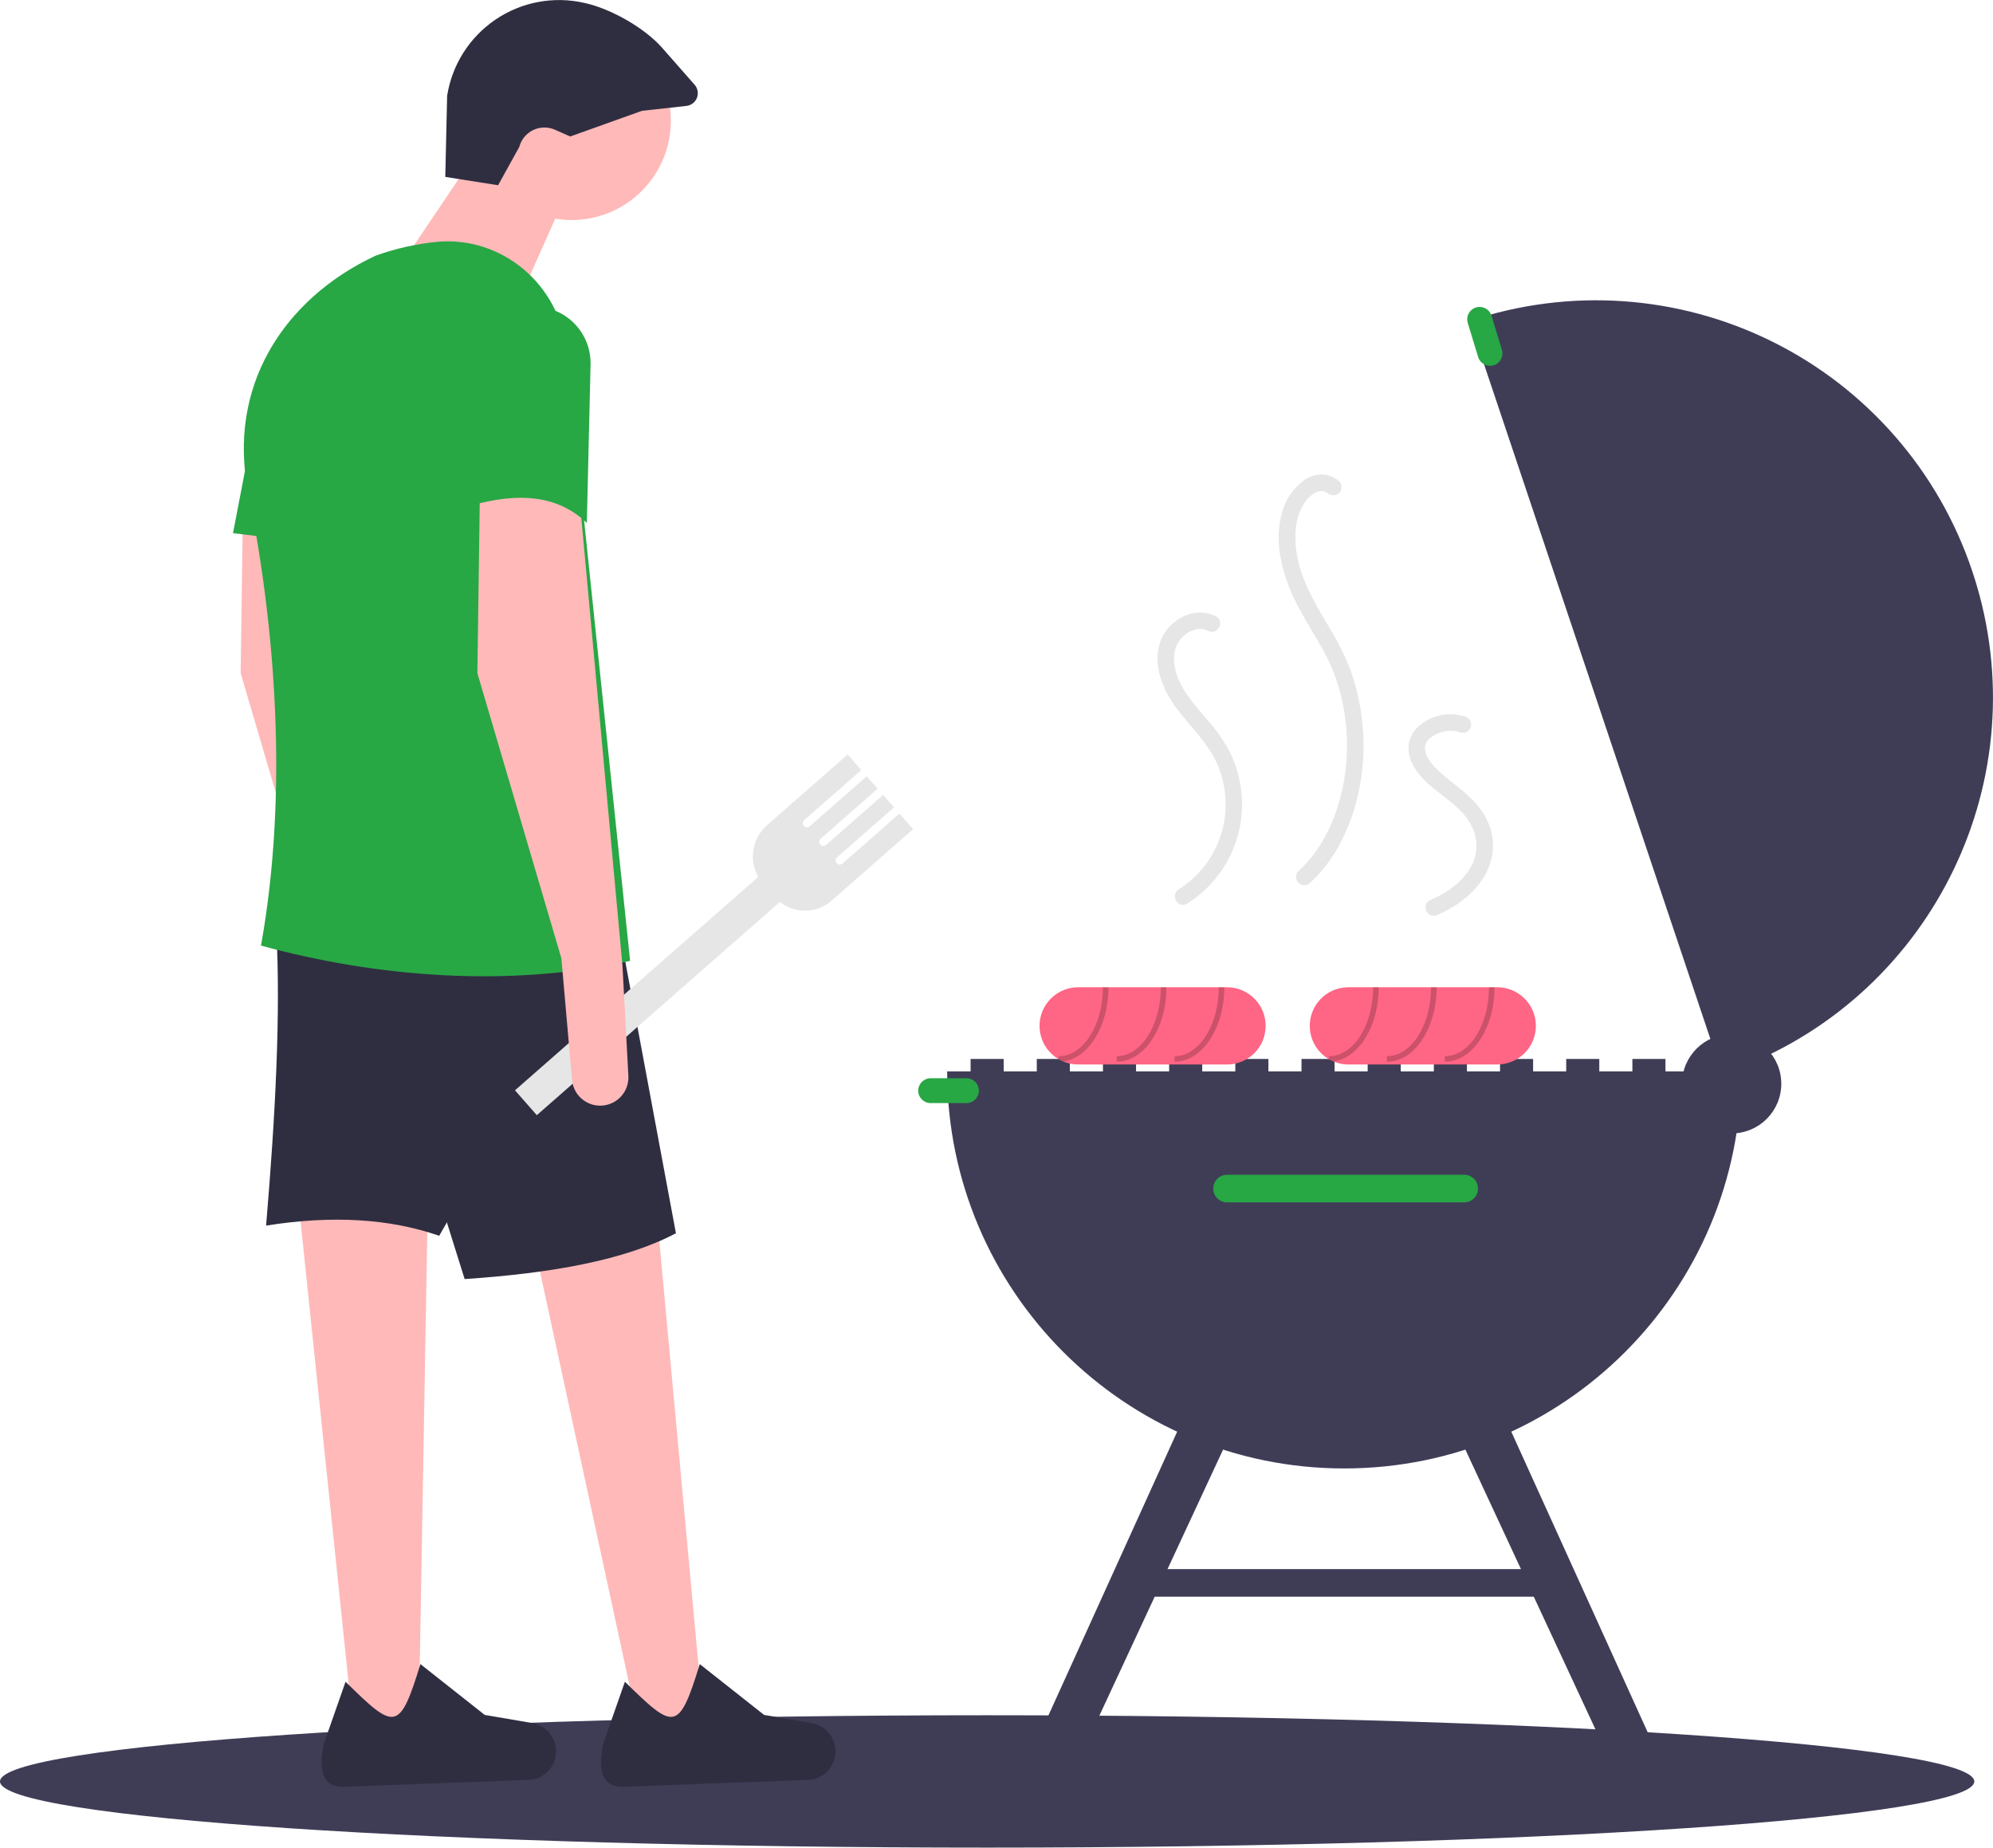
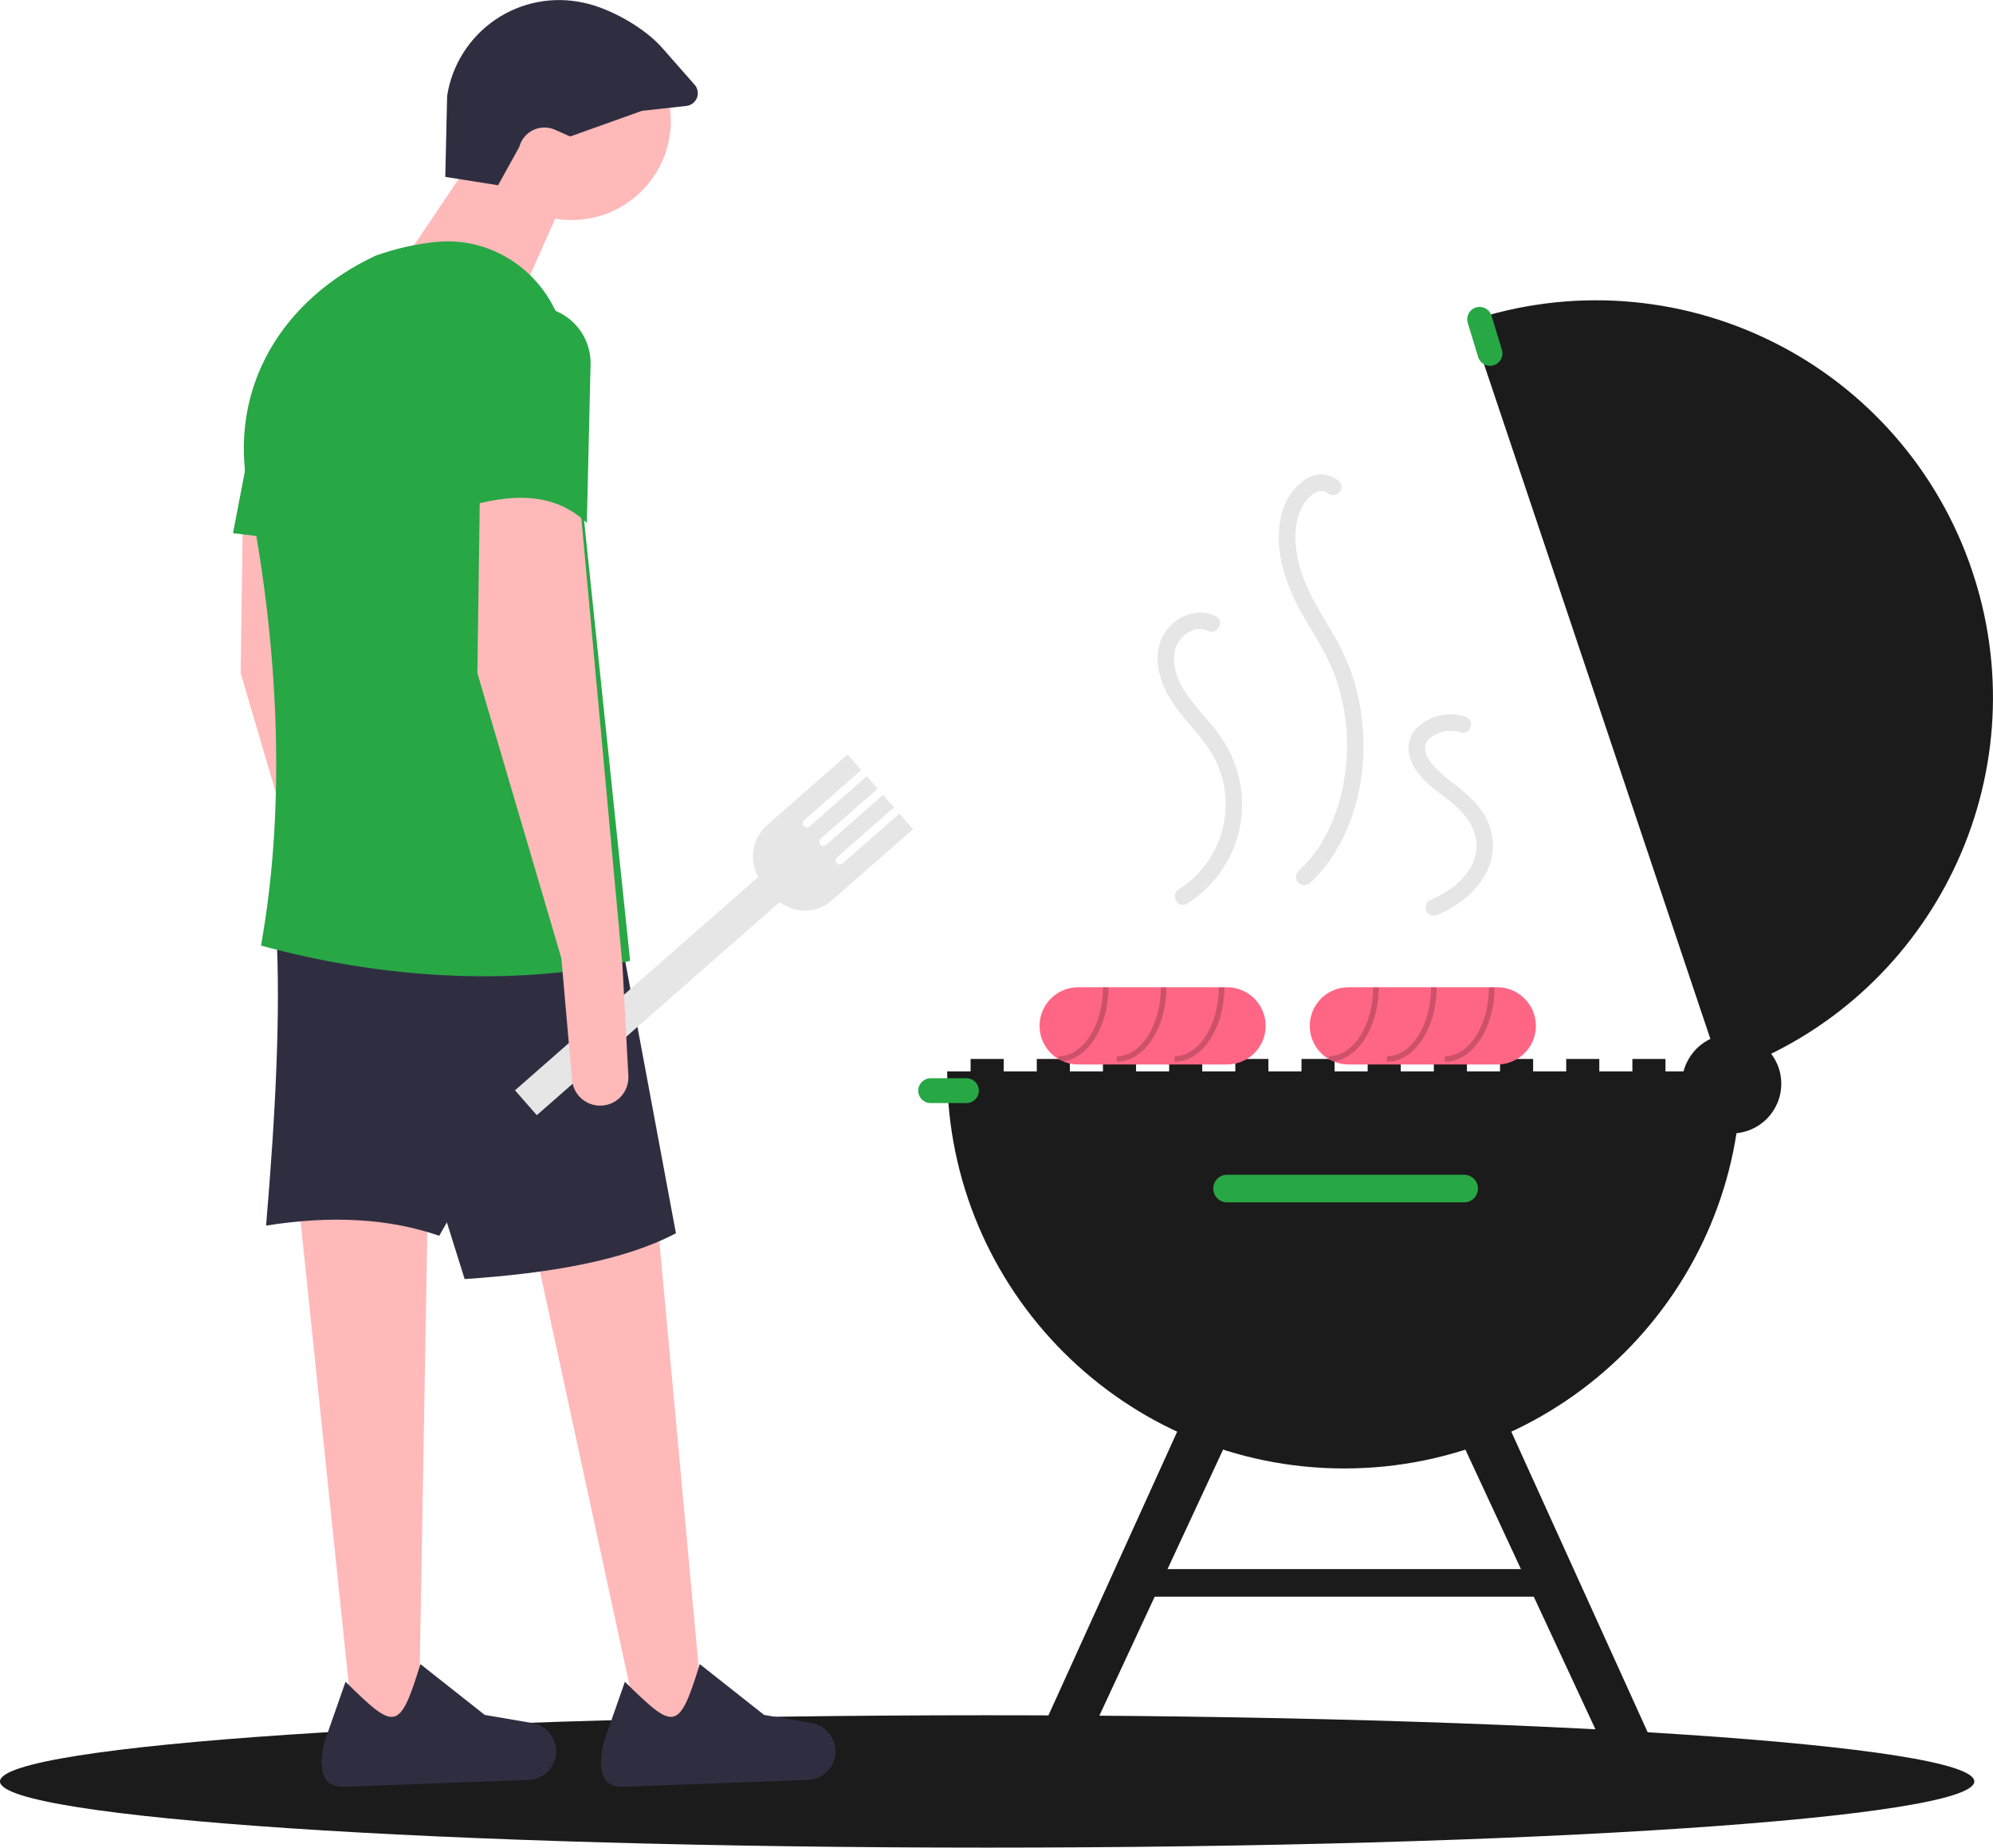
<svg xmlns="http://www.w3.org/2000/svg" data-name="Layer 1" width="722.782" height="670.023" viewBox="0 0 722.782 670.023">
-   <ellipse cx="358" cy="646.023" rx="358" ry="24" fill="#3f3d56" data-darkreader-inline-fill="" style="--darkreader-inline-fill:#323145;" />
-   <rect x="352" y="384.023" width="12" height="7" fill="#3f3d56" data-darkreader-inline-fill="" style="--darkreader-inline-fill:#bab4ab;" />
-   <rect x="376" y="384.023" width="12" height="7" fill="#3f3d56" data-darkreader-inline-fill="" style="--darkreader-inline-fill:#bab4ab;" />
-   <rect x="400" y="384.023" width="12" height="7" fill="#3f3d56" data-darkreader-inline-fill="" style="--darkreader-inline-fill:#bab4ab;" />
-   <rect x="424" y="384.023" width="12" height="7" fill="#3f3d56" data-darkreader-inline-fill="" style="--darkreader-inline-fill:#bab4ab;" />
-   <rect x="448" y="384.023" width="12" height="7" fill="#3f3d56" data-darkreader-inline-fill="" style="--darkreader-inline-fill:#bab4ab;" />
-   <rect x="472" y="384.023" width="12" height="7" fill="#3f3d56" data-darkreader-inline-fill="" style="--darkreader-inline-fill:#bab4ab;" />
-   <rect x="496" y="384.023" width="12" height="7" fill="#3f3d56" data-darkreader-inline-fill="" style="--darkreader-inline-fill:#bab4ab;" />
-   <rect x="520" y="384.023" width="12" height="7" fill="#3f3d56" data-darkreader-inline-fill="" style="--darkreader-inline-fill:#bab4ab;" />
-   <rect x="544" y="384.023" width="12" height="7" fill="#3f3d56" data-darkreader-inline-fill="" style="--darkreader-inline-fill:#bab4ab;" />
-   <rect x="568" y="384.023" width="12" height="7" fill="#3f3d56" data-darkreader-inline-fill="" style="--darkreader-inline-fill:#bab4ab;" />
-   <rect x="592" y="384.023" width="12" height="7" fill="#3f3d56" data-darkreader-inline-fill="" style="--darkreader-inline-fill:#bab4ab;" />
-   <path d="M870.109,503.512a144,144,0,1,1-288,0Z" transform="translate(-238.6089 -114.9884)" fill="#3f3d56" data-darkreader-inline-fill="" style="--darkreader-inline-fill:#323145;" />
-   <path d="M863.149,504.432l-91.6-273.04a143.901,143.901,0,0,1,182.32,90.72c.97,2.89,1.85,5.8,2.63,8.71A144.007,144.007,0,0,1,863.149,504.432Z" transform="translate(-238.6089 -114.9884)" fill="#3f3d56" data-darkreader-inline-fill="" style="--darkreader-inline-fill:#323145;" />
-   <circle cx="628" cy="393.023" r="18" fill="#3f3d56" data-darkreader-inline-fill="" style="--darkreader-inline-fill:#bab4ab;" />
+   <ellipse cx="358" cy="646.023" rx="358" ry="24" fill="#1B1B1B" data-darkreader-inline-fill="" style="--darkreader-inline-fill:#323145;" />
+   <rect x="352" y="384.023" width="12" height="7" fill="#1B1B1B" data-darkreader-inline-fill="" style="--darkreader-inline-fill:#bab4ab;" />
+   <rect x="376" y="384.023" width="12" height="7" fill="#1B1B1B" data-darkreader-inline-fill="" style="--darkreader-inline-fill:#bab4ab;" />
+   <rect x="400" y="384.023" width="12" height="7" fill="#1B1B1B" data-darkreader-inline-fill="" style="--darkreader-inline-fill:#bab4ab;" />
+   <rect x="424" y="384.023" width="12" height="7" fill="#1B1B1B" data-darkreader-inline-fill="" style="--darkreader-inline-fill:#bab4ab;" />
+   <rect x="448" y="384.023" width="12" height="7" fill="#1B1B1B" data-darkreader-inline-fill="" style="--darkreader-inline-fill:#bab4ab;" />
+   <rect x="472" y="384.023" width="12" height="7" fill="#1B1B1B" data-darkreader-inline-fill="" style="--darkreader-inline-fill:#bab4ab;" />
+   <rect x="496" y="384.023" width="12" height="7" fill="#1B1B1B" data-darkreader-inline-fill="" style="--darkreader-inline-fill:#bab4ab;" />
+   <rect x="520" y="384.023" width="12" height="7" fill="#1B1B1B" data-darkreader-inline-fill="" style="--darkreader-inline-fill:#bab4ab;" />
+   <rect x="544" y="384.023" width="12" height="7" fill="#1B1B1B" data-darkreader-inline-fill="" style="--darkreader-inline-fill:#bab4ab;" />
+   <rect x="568" y="384.023" width="12" height="7" fill="#1B1B1B" data-darkreader-inline-fill="" style="--darkreader-inline-fill:#bab4ab;" />
+   <rect x="592" y="384.023" width="12" height="7" fill="#1B1B1B" data-darkreader-inline-fill="" style="--darkreader-inline-fill:#bab4ab;" />
+   <path d="M870.109,503.512a144,144,0,1,1-288,0Z" transform="translate(-238.6089 -114.9884)" fill="#1B1B1B" data-darkreader-inline-fill="" style="--darkreader-inline-fill:#323145;" />
+   <path d="M863.149,504.432l-91.6-273.04a143.901,143.901,0,0,1,182.32,90.72c.97,2.89,1.85,5.8,2.63,8.71A144.007,144.007,0,0,1,863.149,504.432Z" transform="translate(-238.6089 -114.9884)" fill="#1B1B1B" data-darkreader-inline-fill="" style="--darkreader-inline-fill:#323145;" />
+   <circle cx="628" cy="393.023" r="18" fill="#1B1B1B" data-darkreader-inline-fill="" style="--darkreader-inline-fill:#bab4ab;" />
  <path d="M683.609,541.012a5,5,0,1,0,0,10h86a5,5,0,0,0,0-10Z" transform="translate(-238.6089 -114.9884)" fill="#28a745" data-darkreader-inline-fill="" style="--darkreader-inline-fill:#208637;" />
-   <polygon points="607 649.023 589.094 649.685 524.584 510.95 540.906 503.361 607 649.023" fill="#3f3d56" data-darkreader-inline-fill="" style="--darkreader-inline-fill:#323145;" />
-   <polygon points="368 649.023 385.906 649.685 450.416 510.95 434.094 503.361 368 649.023" fill="#3f3d56" data-darkreader-inline-fill="" style="--darkreader-inline-fill:#323145;" />
-   <rect x="414" y="569.023" width="148" height="10" fill="#3f3d56" data-darkreader-inline-fill="" style="--darkreader-inline-fill:#323145;" />
+   <polygon points="607 649.023 589.094 649.685 524.584 510.95 540.906 503.361 607 649.023" fill="#1B1B1B" data-darkreader-inline-fill="" style="--darkreader-inline-fill:#323145;" />
+   <polygon points="368 649.023 385.906 649.685 450.416 510.95 434.094 503.361 368 649.023" fill="#1B1B1B" data-darkreader-inline-fill="" style="--darkreader-inline-fill:#323145;" />
+   <rect x="414" y="569.023" width="148" height="10" fill="#1B1B1B" data-darkreader-inline-fill="" style="--darkreader-inline-fill:#323145;" />
  <path d="M775.21,226.294a4.501,4.501,0,0,0-4.303,5.814l3.794,12.434a4.501,4.501,0,0,0,8.609-2.626l-3.794-12.434A4.51,4.51,0,0,0,775.21,226.294Z" transform="translate(-238.6089 -114.9884)" fill="#28a745" data-darkreader-inline-fill="" style="--darkreader-inline-fill:#61d97c;" />
  <path d="M576.109,506.012a4.5,4.5,0,0,0,0,9h13a4.5,4.5,0,0,0,0-9Z" transform="translate(-238.6089 -114.9884)" fill="#28a745" data-darkreader-inline-fill="" style="--darkreader-inline-fill:#61d97c;" />
  <path d="M683.609,473.012h-54c-.34,0-.67.01-1,.04a13.997,13.997,0,0,0-.03,27.92c.34.03.68.04,1.03.04h54a14,14,0,0,0,0-28Z" transform="translate(-238.6089 -114.9884)" fill="#ff6584" data-darkreader-inline-fill="" style="--darkreader-inline-fill:#ff6080;" />
  <path d="M624.169,499.902c9.2-1.18,16.44-12.79,16.44-26.89h-2c0,13.79-7.18,25-16,25v1.12Z" transform="translate(-238.6089 -114.9884)" opacity="0.2" />
  <path d="M643.609,500.012v-2c8.822,0,16-11.215,16-25h2C661.609,487.899,653.534,500.012,643.609,500.012Z" transform="translate(-238.6089 -114.9884)" opacity="0.2" />
  <path d="M664.609,500.012v-2c8.822,0,16-11.215,16-25h2C682.609,487.899,674.534,500.012,664.609,500.012Z" transform="translate(-238.6089 -114.9884)" opacity="0.2" />
  <path d="M781.609,473.012h-54c-.34,0-.67.01-1,.04a13.997,13.997,0,0,0-.03,27.92c.34.03.68.04,1.03.04h54a14,14,0,0,0,0-28Z" transform="translate(-238.6089 -114.9884)" fill="#ff6584" data-darkreader-inline-fill="" style="--darkreader-inline-fill:#ff6080;" />
  <path d="M722.169,499.902c9.2-1.18,16.44-12.79,16.44-26.89h-2c0,13.79-7.18,25-16,25v1.12Z" transform="translate(-238.6089 -114.9884)" opacity="0.2" />
  <path d="M741.609,500.012v-2c8.822,0,16-11.215,16-25h2C759.609,487.899,751.534,500.012,741.609,500.012Z" transform="translate(-238.6089 -114.9884)" opacity="0.2" />
  <path d="M762.609,500.012v-2c8.822,0,16-11.215,16-25h2C780.609,487.899,772.534,500.012,762.609,500.012Z" transform="translate(-238.6089 -114.9884)" opacity="0.2" />
  <path d="M679.657,338.568c-7.077-3.823-15.826.346-19.353,7.114-4.29,8.232-.734,18.128,4.268,25.164,5.198,7.311,12.253,13.346,15.722,21.796a36.432,36.432,0,0,1-14.213,44.867c-3.255,2.059-.248,7.253,3.028,5.181a42.425,42.425,0,0,0,19.325-43.221,42.365,42.365,0,0,0-4.128-12.363,59.443,59.443,0,0,0-7.808-11.035c-5.205-6.161-11.758-12.952-12.085-21.523a13.549,13.549,0,0,1,.231-3.32,11.675,11.675,0,0,1,.693-2.227,10.857,10.857,0,0,1,3.152-3.933,9.591,9.591,0,0,1,4.291-1.943,6.435,6.435,0,0,1,3.848.623c3.397,1.835,6.43-3.343,3.028-5.181Z" transform="translate(-238.6089 -114.9884)" fill="#e6e6e6" data-darkreader-inline-fill="" style="--darkreader-inline-fill:#26292b;" />
  <path d="M769.94,374.862a17.5,17.5,0,0,0-17.508,4.069,10.633,10.633,0,0,0-2.844,9.284c.572,3.636,2.868,6.865,5.358,9.468,4.873,5.092,11.693,8.385,15.779,14.231a17.86,17.86,0,0,1,3.301,8.468,15.997,15.997,0,0,1-1.464,8.004c-3.048,6.196-9.099,10.41-15.481,13.123-1.491.634-1.82,2.833-1.076,4.105A3.08,3.08,0,0,0,760.11,446.69c11.744-4.992,22.609-16.174,19.37-29.912-1.704-7.227-6.926-12.327-12.55-16.761a70.329,70.329,0,0,1-7.892-6.735c-1.945-2.066-3.965-4.886-3.608-7.685a4.251,4.251,0,0,1,1.348-2.528,11.63,11.63,0,0,1,2.972-1.975,11.18,11.18,0,0,1,8.595-.446,3.028,3.028,0,0,0,3.69-2.095,3.062,3.062,0,0,0-2.095-3.69Z" transform="translate(-238.6089 -114.9884)" fill="#e6e6e6" data-darkreader-inline-fill="" style="--darkreader-inline-fill:#d8d5d0;" />
  <path d="M724.264,289.513a10.293,10.293,0,0,0-6.395-2.463,11.295,11.295,0,0,0-6.228,2.014,21.441,21.441,0,0,0-8.252,12.364c-3.032,11.613.923,24.131,6.418,34.359,2.778,5.171,6.013,10.078,8.81,15.239a67.632,67.632,0,0,1,6.162,15.636,75.589,75.589,0,0,1,.743,34.128c-2.401,11.231-7.452,22.352-16.046,30.101a3,3,0,0,0,4.243,4.243c7.627-6.878,12.728-16.313,15.807-26.014a79.763,79.763,0,0,0,2.913-33.895,77.697,77.697,0,0,0-3.846-16.622,91.763,91.763,0,0,0-7.632-15.579c-5.639-9.535-11.643-19.179-12.459-30.532-.401-5.583.297-11.402,3.751-15.892-.189.246.152-.179.153-.18q.314-.376.651-.732a13.266,13.266,0,0,1,1.378-1.283c-.104.083-.37.26.114-.075.24-.167.486-.327.738-.475.205-.121.416-.228.626-.339q.187-.095.379-.18-.438.189.049.004c.235-.074,1.397-.325.752-.243a6.034,6.034,0,0,1,.648-.042c.092-.002.901.04.506-.003-.462-.051.366.082.371.084a5.936,5.936,0,0,1,.762.241c-.624-.249,1.024.677.643.381a3.099,3.099,0,0,0,4.243,0c1.035-1.035,1.287-3.243,0-4.243Z" transform="translate(-238.6089 -114.9884)" fill="#e6e6e6" data-darkreader-inline-fill="" style="--darkreader-inline-fill:#26292b;" />
  <polygon points="255.288 625.401 232.67 631.401 191.127 439.38 237.748 435.225 255.288 625.401" fill="#ffb9b9" data-darkreader-inline-fill="" style="--darkreader-inline-fill:#5d0000;" />
  <polygon points="151.804 628.352 128.666 631.848 108.331 436.439 155.126 437.398 151.804 628.352" fill="#ffb9b9" data-darkreader-inline-fill="" style="--darkreader-inline-fill:#5d0000;" />
  <path d="M378.5,465.281l2.137,39.882a10.239,10.239,0,0,1-11.152,10.745h0a10.239,10.239,0,0,1-9.273-9.303l-3.868-44.094-30.465-103.396.923-66.469,36.004,1.846Z" transform="translate(-238.6089 -114.9884)" fill="#ffb9b9" data-darkreader-inline-fill="" style="--darkreader-inline-fill:#5d0000;" />
  <path d="M397.887,563.138q-27.052-9.392-62.776-3.693c3.378-40.01,5.334-77.164,3.693-107.089H461.586Z" transform="translate(-238.6089 -114.9884)" fill="#2f2e41" data-darkreader-inline-fill="" style="--darkreader-inline-fill:#262534;" />
  <path d="M483.742,562.215c-18.588,9.833-45.476,14.54-76.624,16.617l-38.774-123.706,95.088-1.846Z" transform="translate(-238.6089 -114.9884)" fill="#2f2e41" data-darkreader-inline-fill="" style="--darkreader-inline-fill:#262534;" />
  <path d="M531.607,760.463l-66.89,2.477c-8.568.317-9.02-7.041-7.403-15.461l7.919-22.612c17.83,17.467,19.509,18.444,27.152-6.404l23.326,18.424,17.266,2.96a10.387,10.387,0,0,1,8.632,10.254v0A10.387,10.387,0,0,1,531.607,760.463Z" transform="translate(-238.6089 -114.9884)" fill="#2f2e41" data-darkreader-inline-fill="" style="--darkreader-inline-fill:#c5c0b8;" />
  <path d="M430.297,760.463l-66.89,2.477c-8.568.317-9.02-7.041-7.403-15.461l7.919-22.612c17.83,17.467,19.509,18.444,27.152-6.404l23.326,18.424,17.266,2.96a10.387,10.387,0,0,1,8.632,10.254v0A10.387,10.387,0,0,1,430.297,760.463Z" transform="translate(-238.6089 -114.9884)" fill="#2f2e41" data-darkreader-inline-fill="" style="--darkreader-inline-fill:#c5c0b8;" />
  <circle cx="207.283" cy="43.797" r="36.004" fill="#ffb9b9" data-darkreader-inline-fill="" style="--darkreader-inline-fill:#ff9b9b;" />
  <polygon points="188.819 107.496 146.353 94.572 174.972 52.105 207.283 65.953 188.819 107.496" fill="#ffb9b9" data-darkreader-inline-fill="" style="--darkreader-inline-fill:#ff9b9b;" />
  <path d="M467.125,463.435c-43.655,9.815-92.116,5.921-133.861-5.539,9.997-55.745,5.17-115.623-4.616-164.326-7.66-38.121,12.547-70.11,46.159-85.856a93.606,93.606,0,0,1,22.379-5.039c23.578-2.089,44.324,15.59,46.784,39.132Z" transform="translate(-238.6089 -114.9884)" fill="#28a745" data-darkreader-inline-fill="" style="--darkreader-inline-fill:#208637;" />
  <polygon points="114.965 197.045 84.5 193.352 93.732 145.347 114.965 145.347 114.965 197.045" fill="#28a745" data-darkreader-inline-fill="" style="--darkreader-inline-fill:#61d97c;" />
  <path d="M445.389,164.486l-5.516-2.451a9.428,9.428,0,0,0-12.943,6.243h0l-7.687,13.889-19.145-3.03.669-29.401A41.098,41.098,0,0,1,450.385,116.009l.523.118c9.347,2.114,21.48,8.977,27.814,16.18l11.802,13.422a4.637,4.637,0,0,1-2.966,7.669l-16.141,1.781Z" transform="translate(-238.6089 -114.9884)" fill="#2f2e41" data-darkreader-inline-fill="" style="--darkreader-inline-fill:#c5c0b8;" />
  <path d="M564.81,410.025,544.136,428.159a1.5,1.5,0,0,1-1.978-2.255l20.674-18.134-3.956-4.511-20.674,18.134a1.5,1.5,0,0,1-1.978-2.255l20.674-18.134-3.956-4.511-20.674,18.134a1.5,1.5,0,1,1-1.978-2.255l20.674-18.134-4.946-5.638-29.216,25.626a15.14,15.14,0,0,0-3.219,18.786l-88.206,77.369,7.913,9.021,88.149-77.319a14.661,14.661,0,0,0,18.747-.482l29.571-25.938Z" transform="translate(-238.6089 -114.9884)" fill="#e6e6e6" data-darkreader-inline-fill="" style="--darkreader-inline-fill:#26292b;" />
  <path d="M464.356,465.281l2.137,39.882a10.239,10.239,0,0,1-11.152,10.745h0a10.239,10.239,0,0,1-9.273-9.303l-3.868-44.094-30.465-103.396.923-66.469,36.004,1.846Z" transform="translate(-238.6089 -114.9884)" fill="#ffb9b9" data-darkreader-inline-fill="" style="--darkreader-inline-fill:#5d0000;" />
  <path d="M451.431,304.648c-10.955-10.509-25.415-10.894-41.543-6.462V248.572a22.394,22.394,0,0,1,22.394-22.394h0a20.507,20.507,0,0,1,20.501,20.989Z" transform="translate(-238.6089 -114.9884)" fill="#28a745" data-darkreader-inline-fill="" style="--darkreader-inline-fill:#61d97c;" />
</svg>
